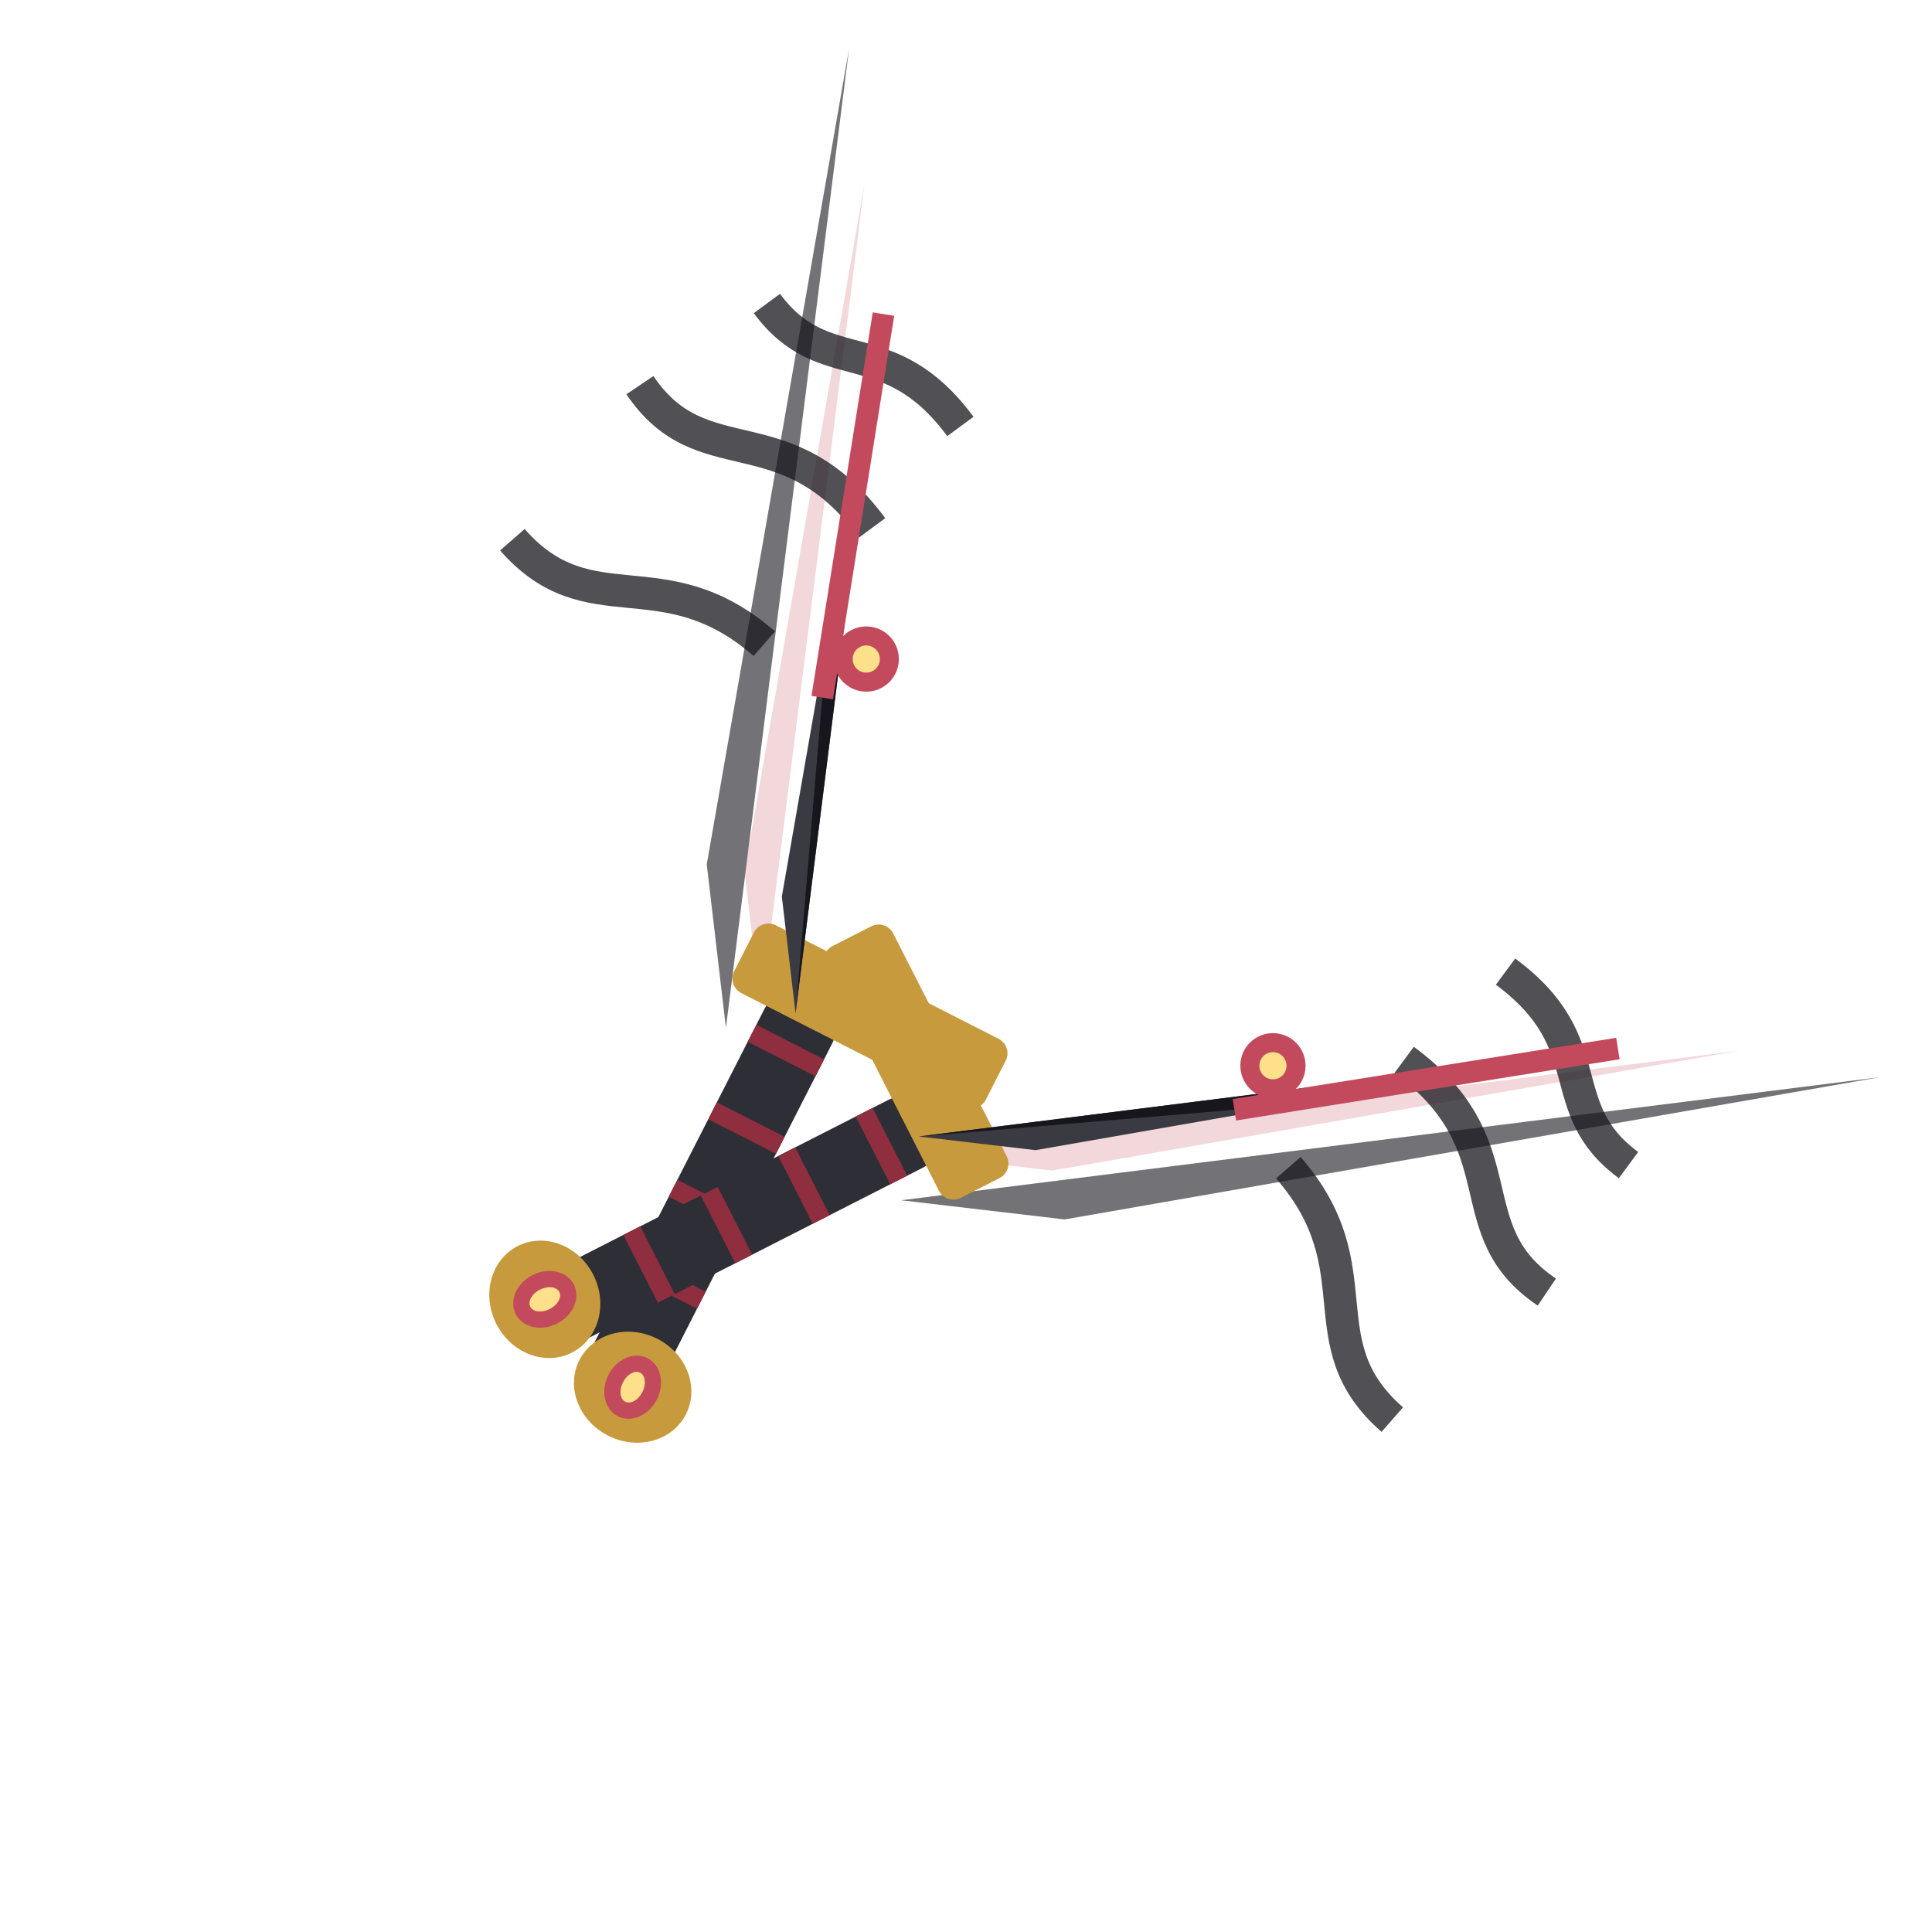
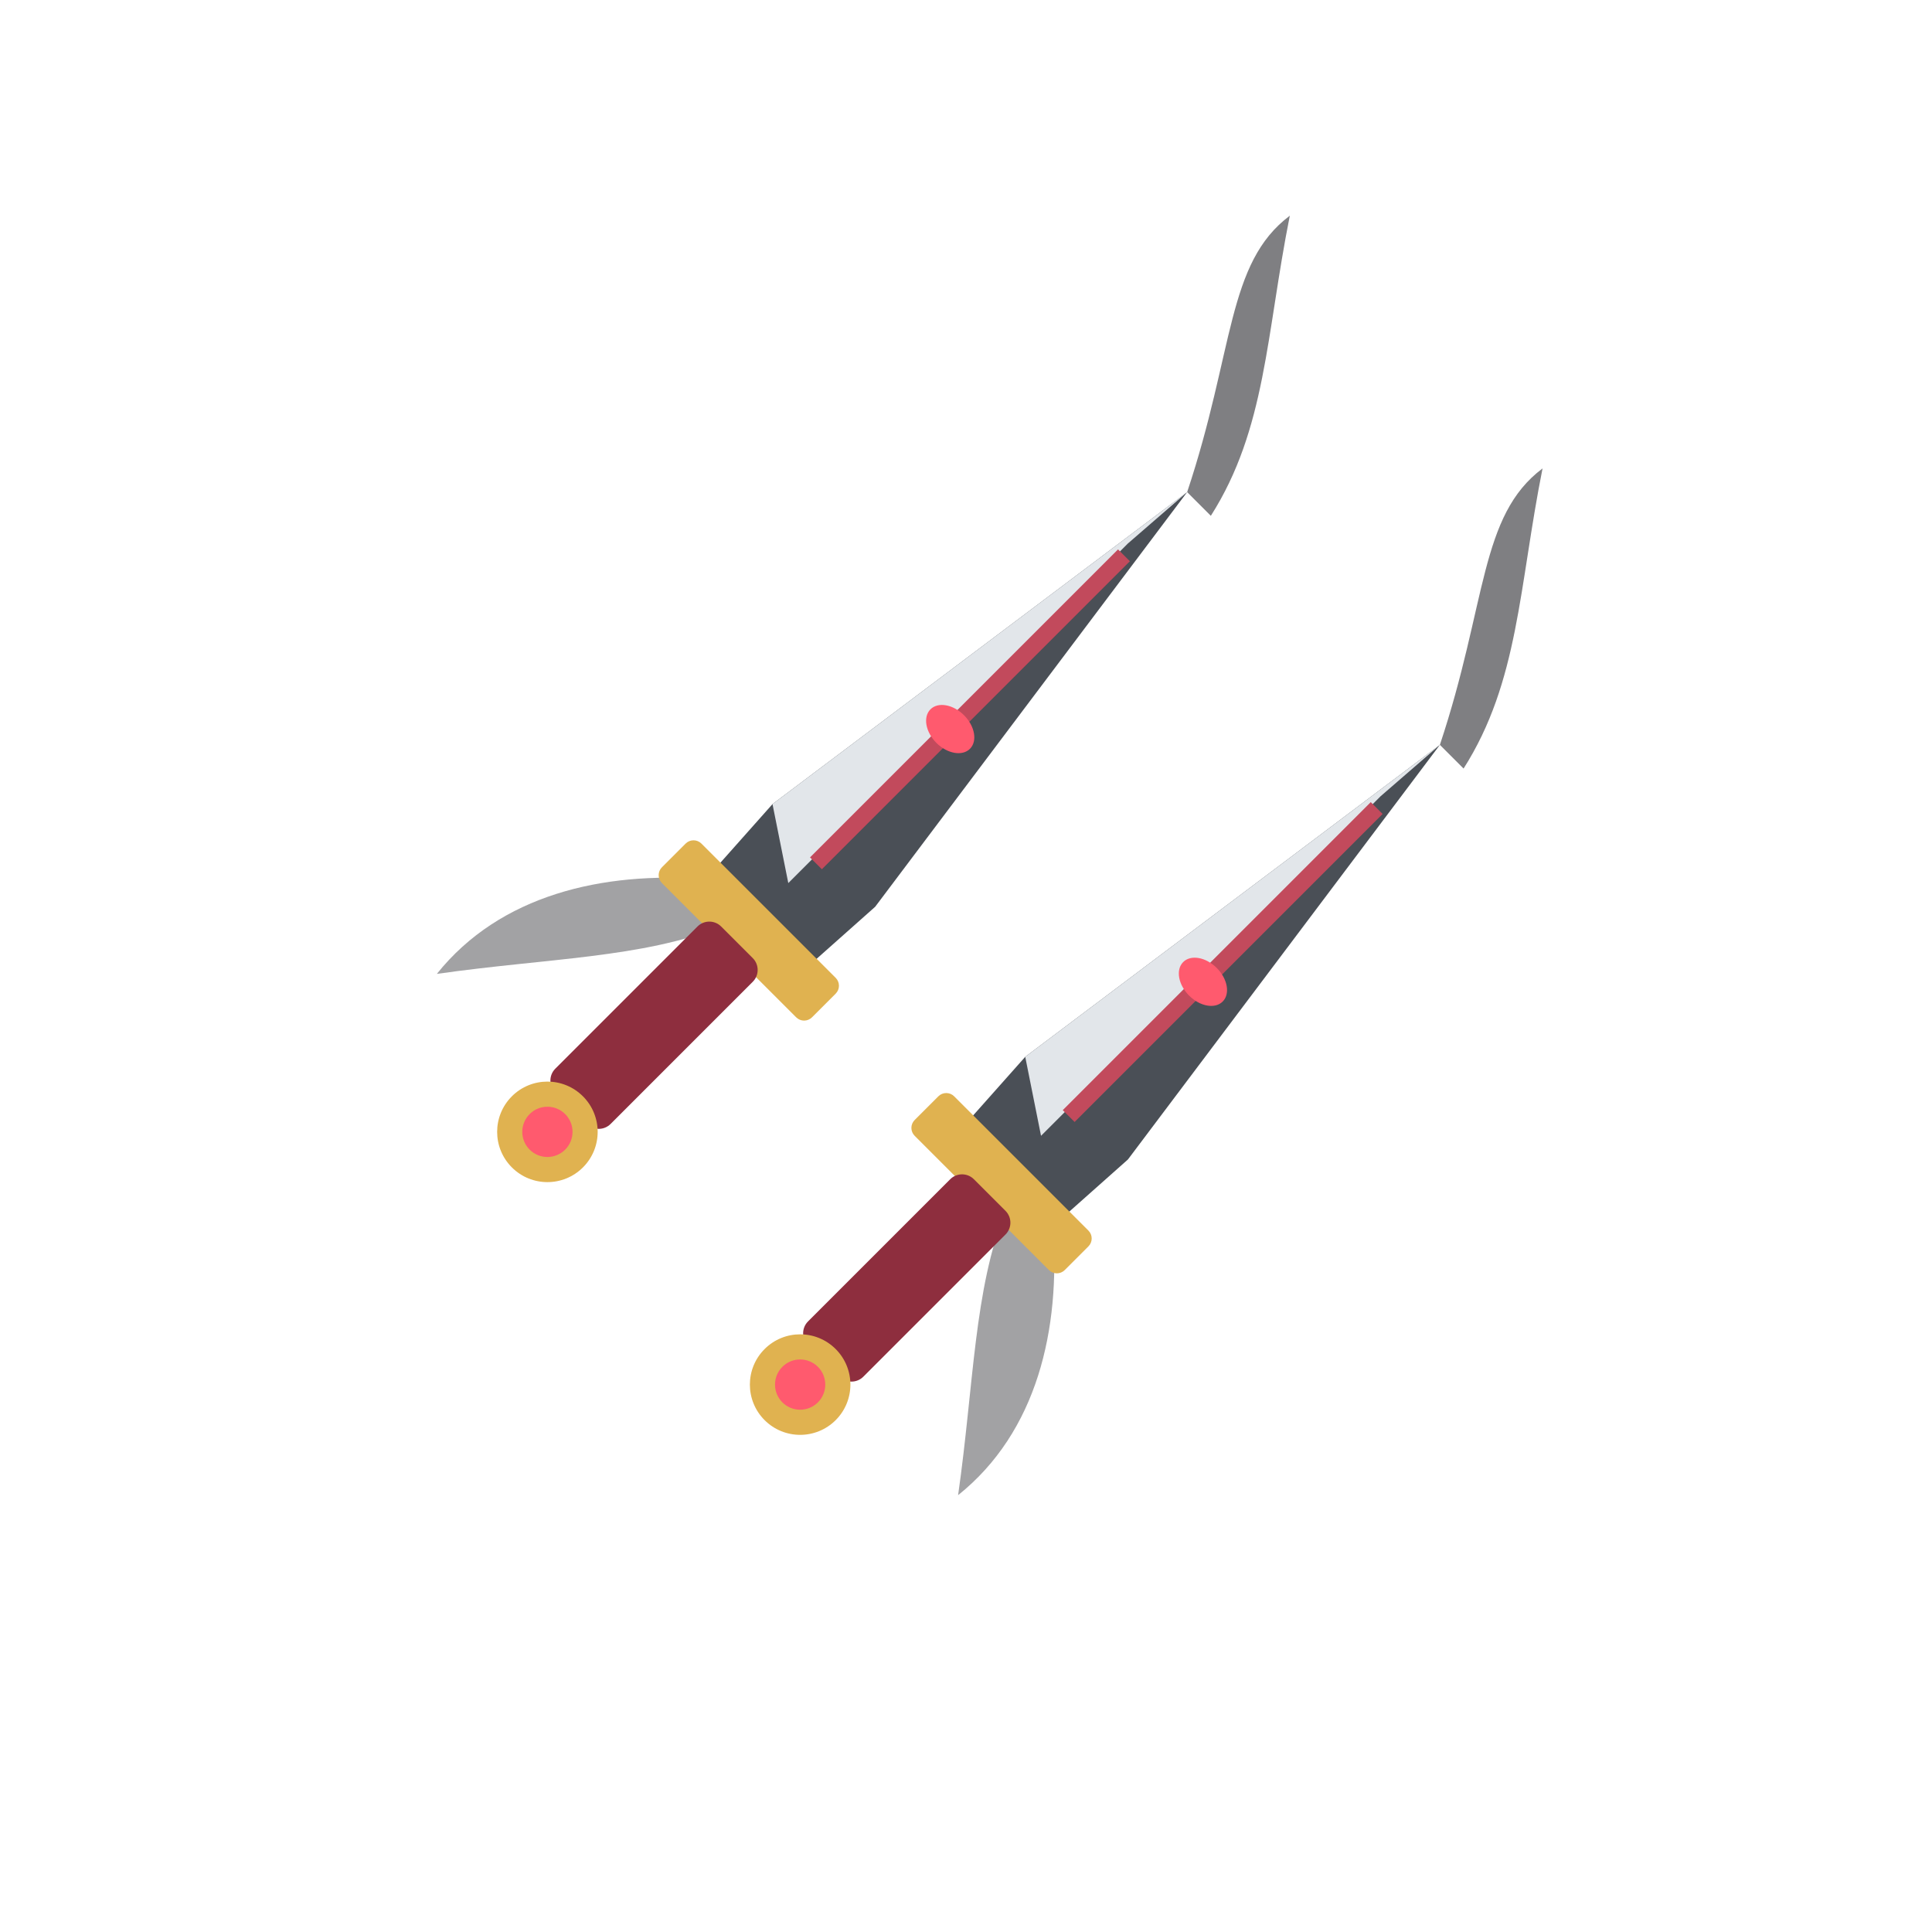
<svg xmlns="http://www.w3.org/2000/svg" viewBox="0 0 256 256" width="256" height="256">
-   <g transform="translate(128 128) scale(0.72) rotate(45) translate(-128 -128)">
-     <path d="M104 150 L60 28 L92 132 Z" fill="#16161C" opacity="0.6" transform="rotate(-18 128 128) scale(1.4) translate(-37 -37)" />
-     <path d="M152 150 L196 28 L164 132 Z" fill="#16161C" opacity="0.6" transform="rotate(18 128 128) scale(1.4) translate(-37 -37)" />
-     <path d="M104 150 L60 28 L92 132 Z" fill="#C24A5C" opacity="0.22" transform="rotate(-18 128 128) scale(1.18) translate(-21 -21)" />
-     <path d="M152 150 L196 28 L164 132 Z" fill="#C24A5C" opacity="0.22" transform="rotate(18 128 128) scale(1.18) translate(-21 -21)" />
-     <path d="M76 64 C52 52 44 70 26 60 M68 92 C44 86 38 104 18 96 M82 40 C62 30 56 44 40 36" stroke="#16161C" stroke-width="6" fill="none" opacity="0.75" transform="rotate(-18 128 128)" />
-     <path d="M180 64 C204 52 212 70 230 60 M188 92 C212 86 218 104 238 96 M174 40 C194 30 200 44 216 36" stroke="#16161C" stroke-width="6" fill="none" opacity="0.75" transform="rotate(18 128 128)" />
-     <rect x="118" y="150" width="14" height="82" rx="5" fill="#2E2E36" transform="rotate(-18 128 191)" />
-     <path d="M118 160 L132 160 M118 176 L132 176 M118 192 L132 192 M118 208 L132 208" stroke="#8E2E3E" stroke-width="3.5" transform="rotate(-18 128 191)" />
-     <ellipse cx="128" cy="228" rx="11" ry="10" fill="#C79A3E" transform="rotate(-18 128 191)" />
-     <ellipse cx="128" cy="228" rx="5" ry="6" fill="#C24A5C" transform="rotate(-18 128 191)" />
-     <ellipse cx="128" cy="228" rx="2" ry="3" fill="#FFE08A" transform="rotate(-18 128 191)" />
-     <rect x="96" y="140" width="52" height="14" rx="3" fill="#C79A3E" transform="rotate(-18 122 147)" />
-     <path d="M104 150 L60 28 L92 132 Z" fill="#3A3A42" transform="rotate(-18 128 128)" />
-     <path d="M104 150 L60 28 L82 96 Z" fill="#16161C" transform="rotate(-18 128 128)" />
-     <path d="M60 28 L82 96" stroke="#C24A5C" stroke-width="4" fill="none" transform="rotate(-18 128 128)" />
-     <circle cx="86" cy="86" r="6" fill="#C24A5C" transform="rotate(-18 128 128)" />
-     <circle cx="86" cy="86" r="2.5" fill="#FFE08A" transform="rotate(-18 128 128)" />
-     <rect x="124" y="150" width="14" height="82" rx="5" fill="#2E2E36" transform="rotate(18 128 191)" />
-     <path d="M124 160 L138 160 M124 176 L138 176 M124 192 L138 192 M124 208 L138 208" stroke="#8E2E3E" stroke-width="3.5" transform="rotate(18 128 191)" />
-     <ellipse cx="128" cy="228" rx="11" ry="10" fill="#C79A3E" transform="rotate(18 128 191)" />
-     <ellipse cx="128" cy="228" rx="5" ry="6" fill="#C24A5C" transform="rotate(18 128 191)" />
-     <ellipse cx="128" cy="228" rx="2" ry="3" fill="#FFE08A" transform="rotate(18 128 191)" />
-     <rect x="108" y="140" width="52" height="14" rx="3" fill="#C79A3E" transform="rotate(18 134 147)" />
-     <path d="M152 150 L196 28 L164 132 Z" fill="#3A3A42" transform="rotate(18 128 128)" />
-     <path d="M152 150 L196 28 L174 96 Z" fill="#16161C" transform="rotate(18 128 128)" />
-     <path d="M196 28 L174 96" stroke="#C24A5C" stroke-width="4" fill="none" transform="rotate(18 128 128)" />
-     <circle cx="170" cy="86" r="6" fill="#C24A5C" transform="rotate(18 128 128)" />
-     <circle cx="170" cy="86" r="2.5" fill="#FFE08A" transform="rotate(18 128 128)" />
+   <g transform="translate(128 128) scale(0.74) rotate(45) translate(-128 -128)">
+     <path d="M96 40 C84 16 72 6 74 -8 C86 10 98 22 102 40 Z" fill="#16161C" opacity="0.55" />
+     <path d="M160 40 C148 16 136 6 138 -8 C150 10 162 22 166 40 Z" fill="#16161C" opacity="0.55" />
+     <path d="M84 150 C70 162 60 178 62 196 C74 180 86 168 92 154 Z" fill="#16161C" opacity="0.4" />
+     <path d="M172 150 C186 162 196 178 194 196 C182 180 170 168 164 154 Z" fill="#16161C" opacity="0.4" />
+     <path d="M96 40 L83 132 L84 149 L108 149 L109 132 Z" fill="#4A4F56" />
+     <path d="M96 40 L83 132 L95 140 L95 54 Z" fill="#E2E6EA" />
+     <path d="M96 56 L96 134" stroke="#C24A5C" stroke-width="3" />
+     <rect x="77" y="146" width="38" height="10" rx="2" fill="#E0B250" />
+     <rect x="89" y="154" width="14" height="42" rx="3" fill="#8E2E3E" />
+     <circle cx="96" cy="202" r="9" fill="#E0B250" />
+     <circle cx="96" cy="202" r="4.5" fill="#FF5A6E" />
+     <ellipse cx="96" cy="100" rx="5" ry="3.5" fill="#FF5A6E" />
+     <path d="M160 40 L147 132 L148 149 L172 149 L173 132 Z" fill="#4A4F56" />
+     <path d="M160 40 L147 132 L159 140 L159 54 Z" fill="#E2E6EA" />
+     <path d="M160 56 L160 134" stroke="#C24A5C" stroke-width="3" />
+     <rect x="141" y="146" width="38" height="10" rx="2" fill="#E0B250" />
+     <rect x="153" y="154" width="14" height="42" rx="3" fill="#8E2E3E" />
+     <circle cx="160" cy="202" r="9" fill="#E0B250" />
+     <circle cx="160" cy="202" r="4.5" fill="#FF5A6E" />
+     <ellipse cx="160" cy="100" rx="5" ry="3.5" fill="#FF5A6E" />
  </g>
</svg>
